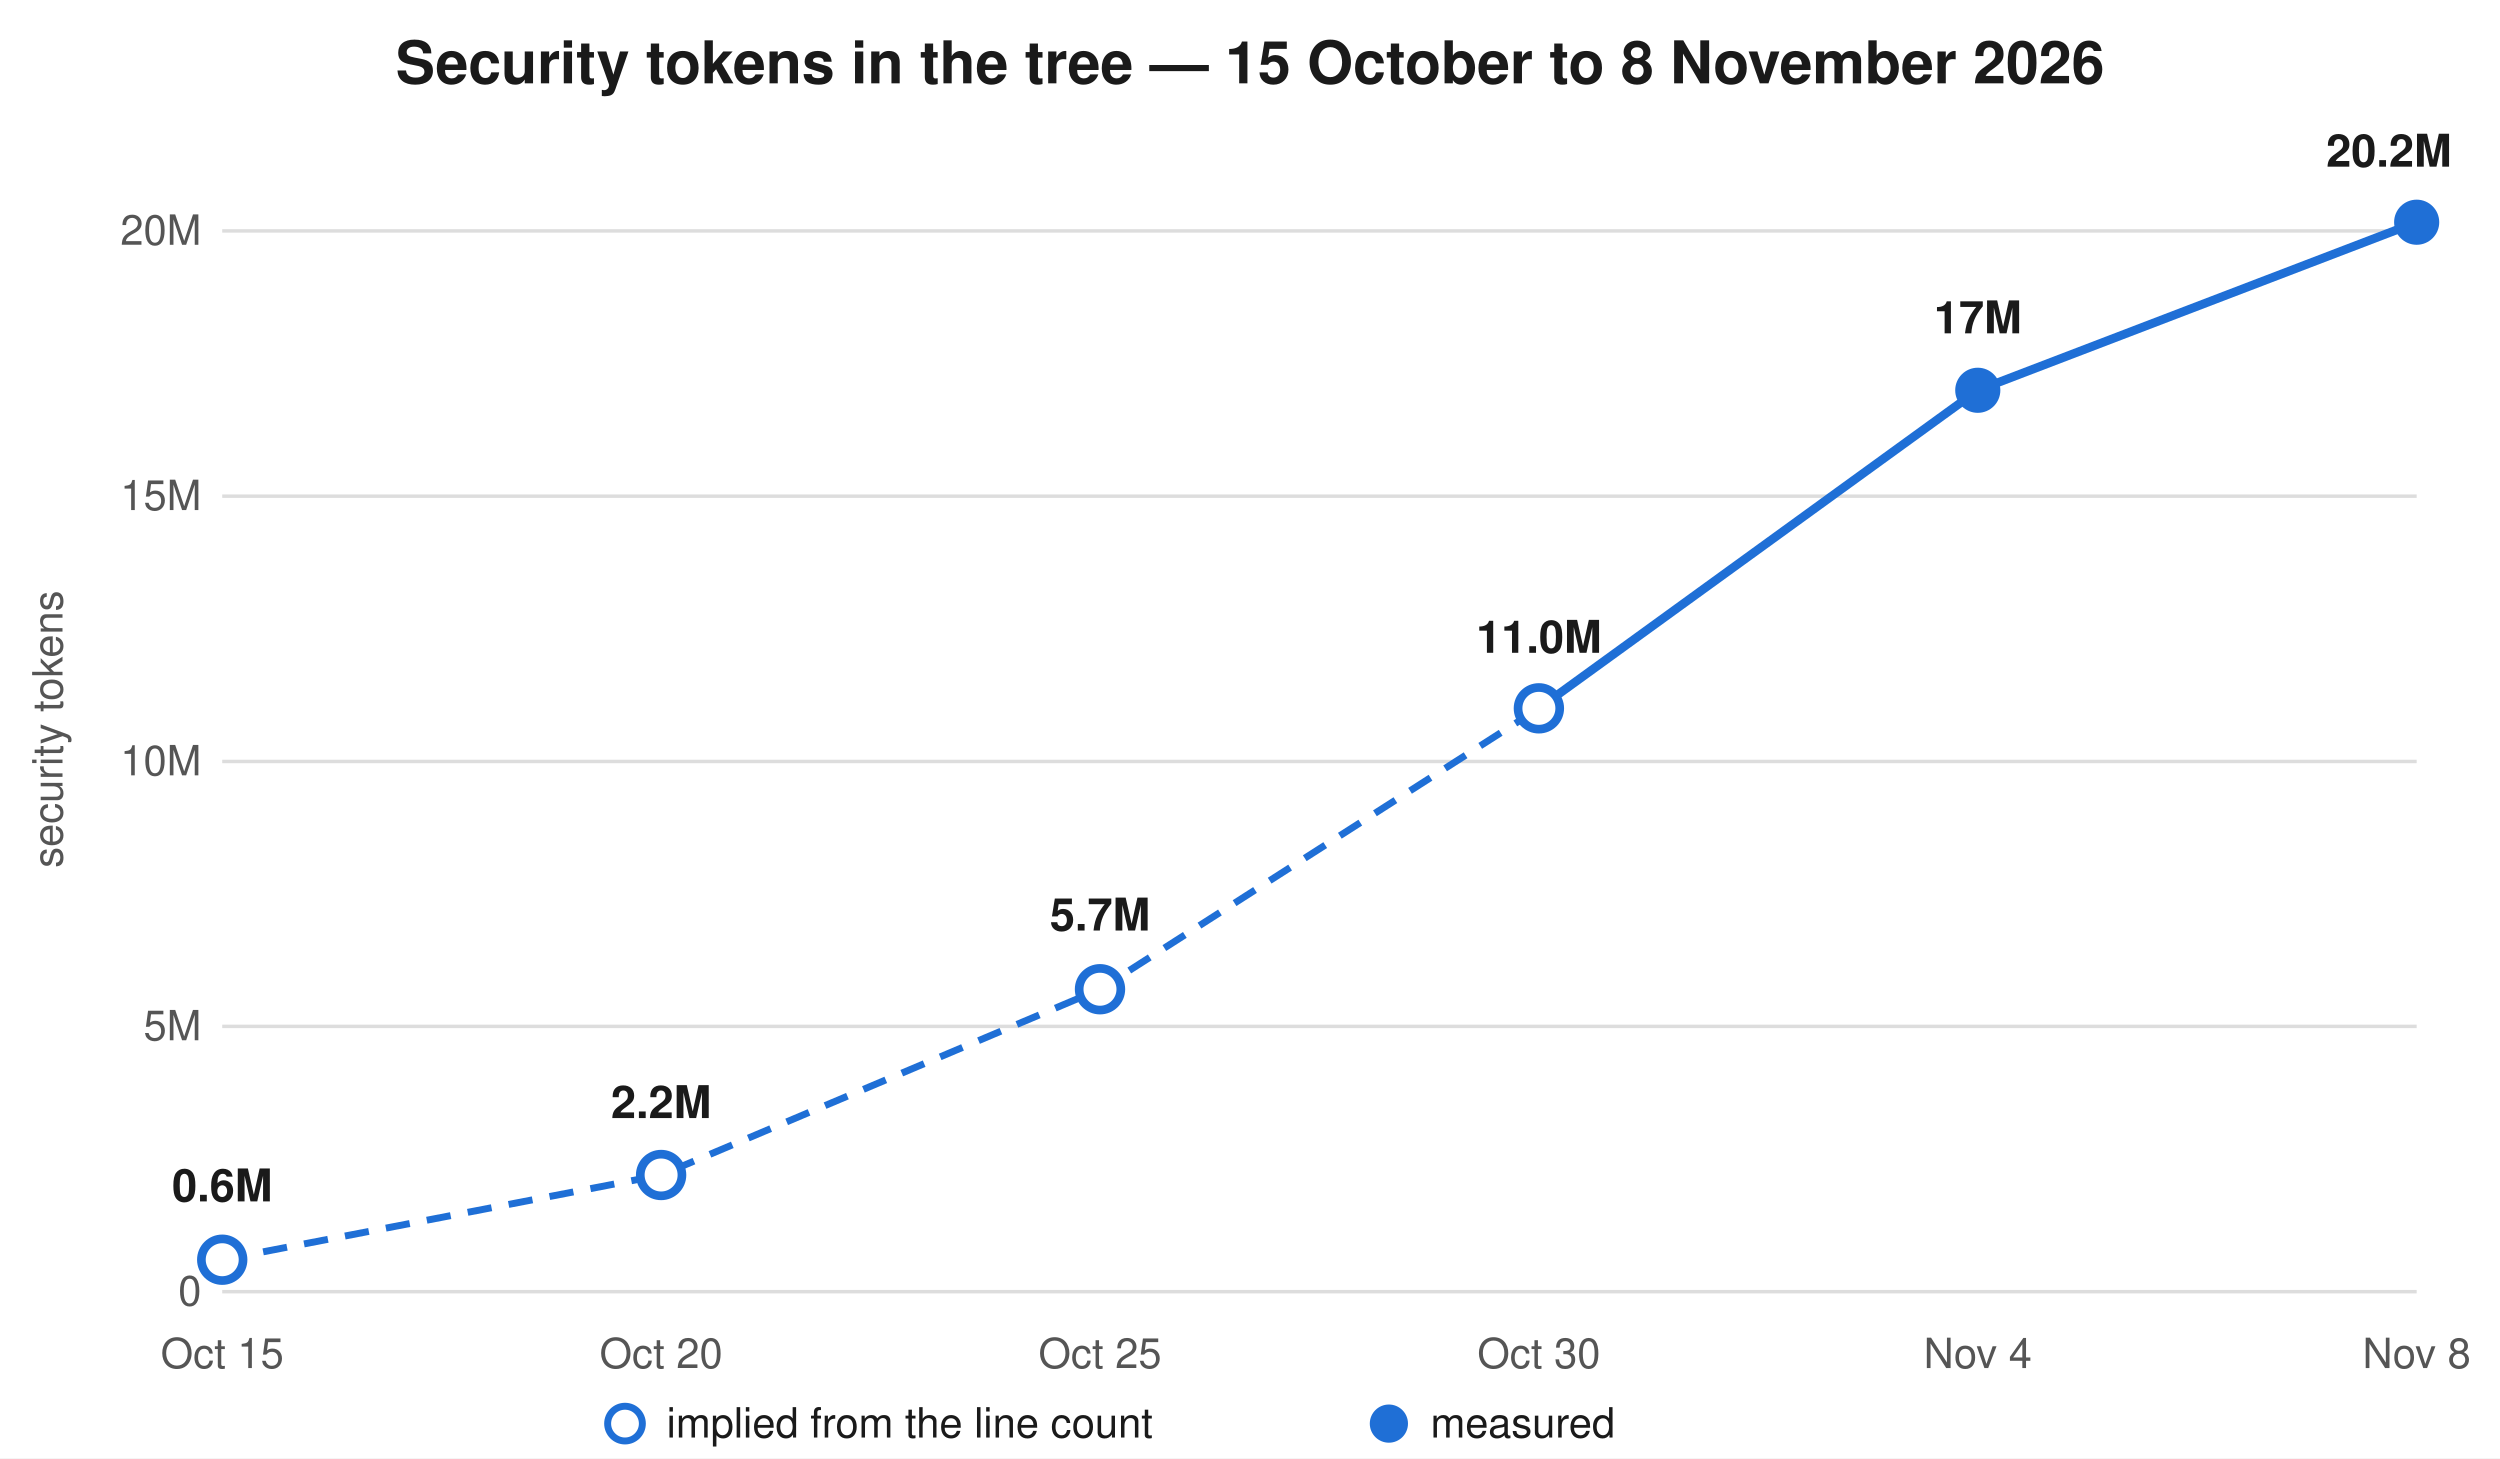
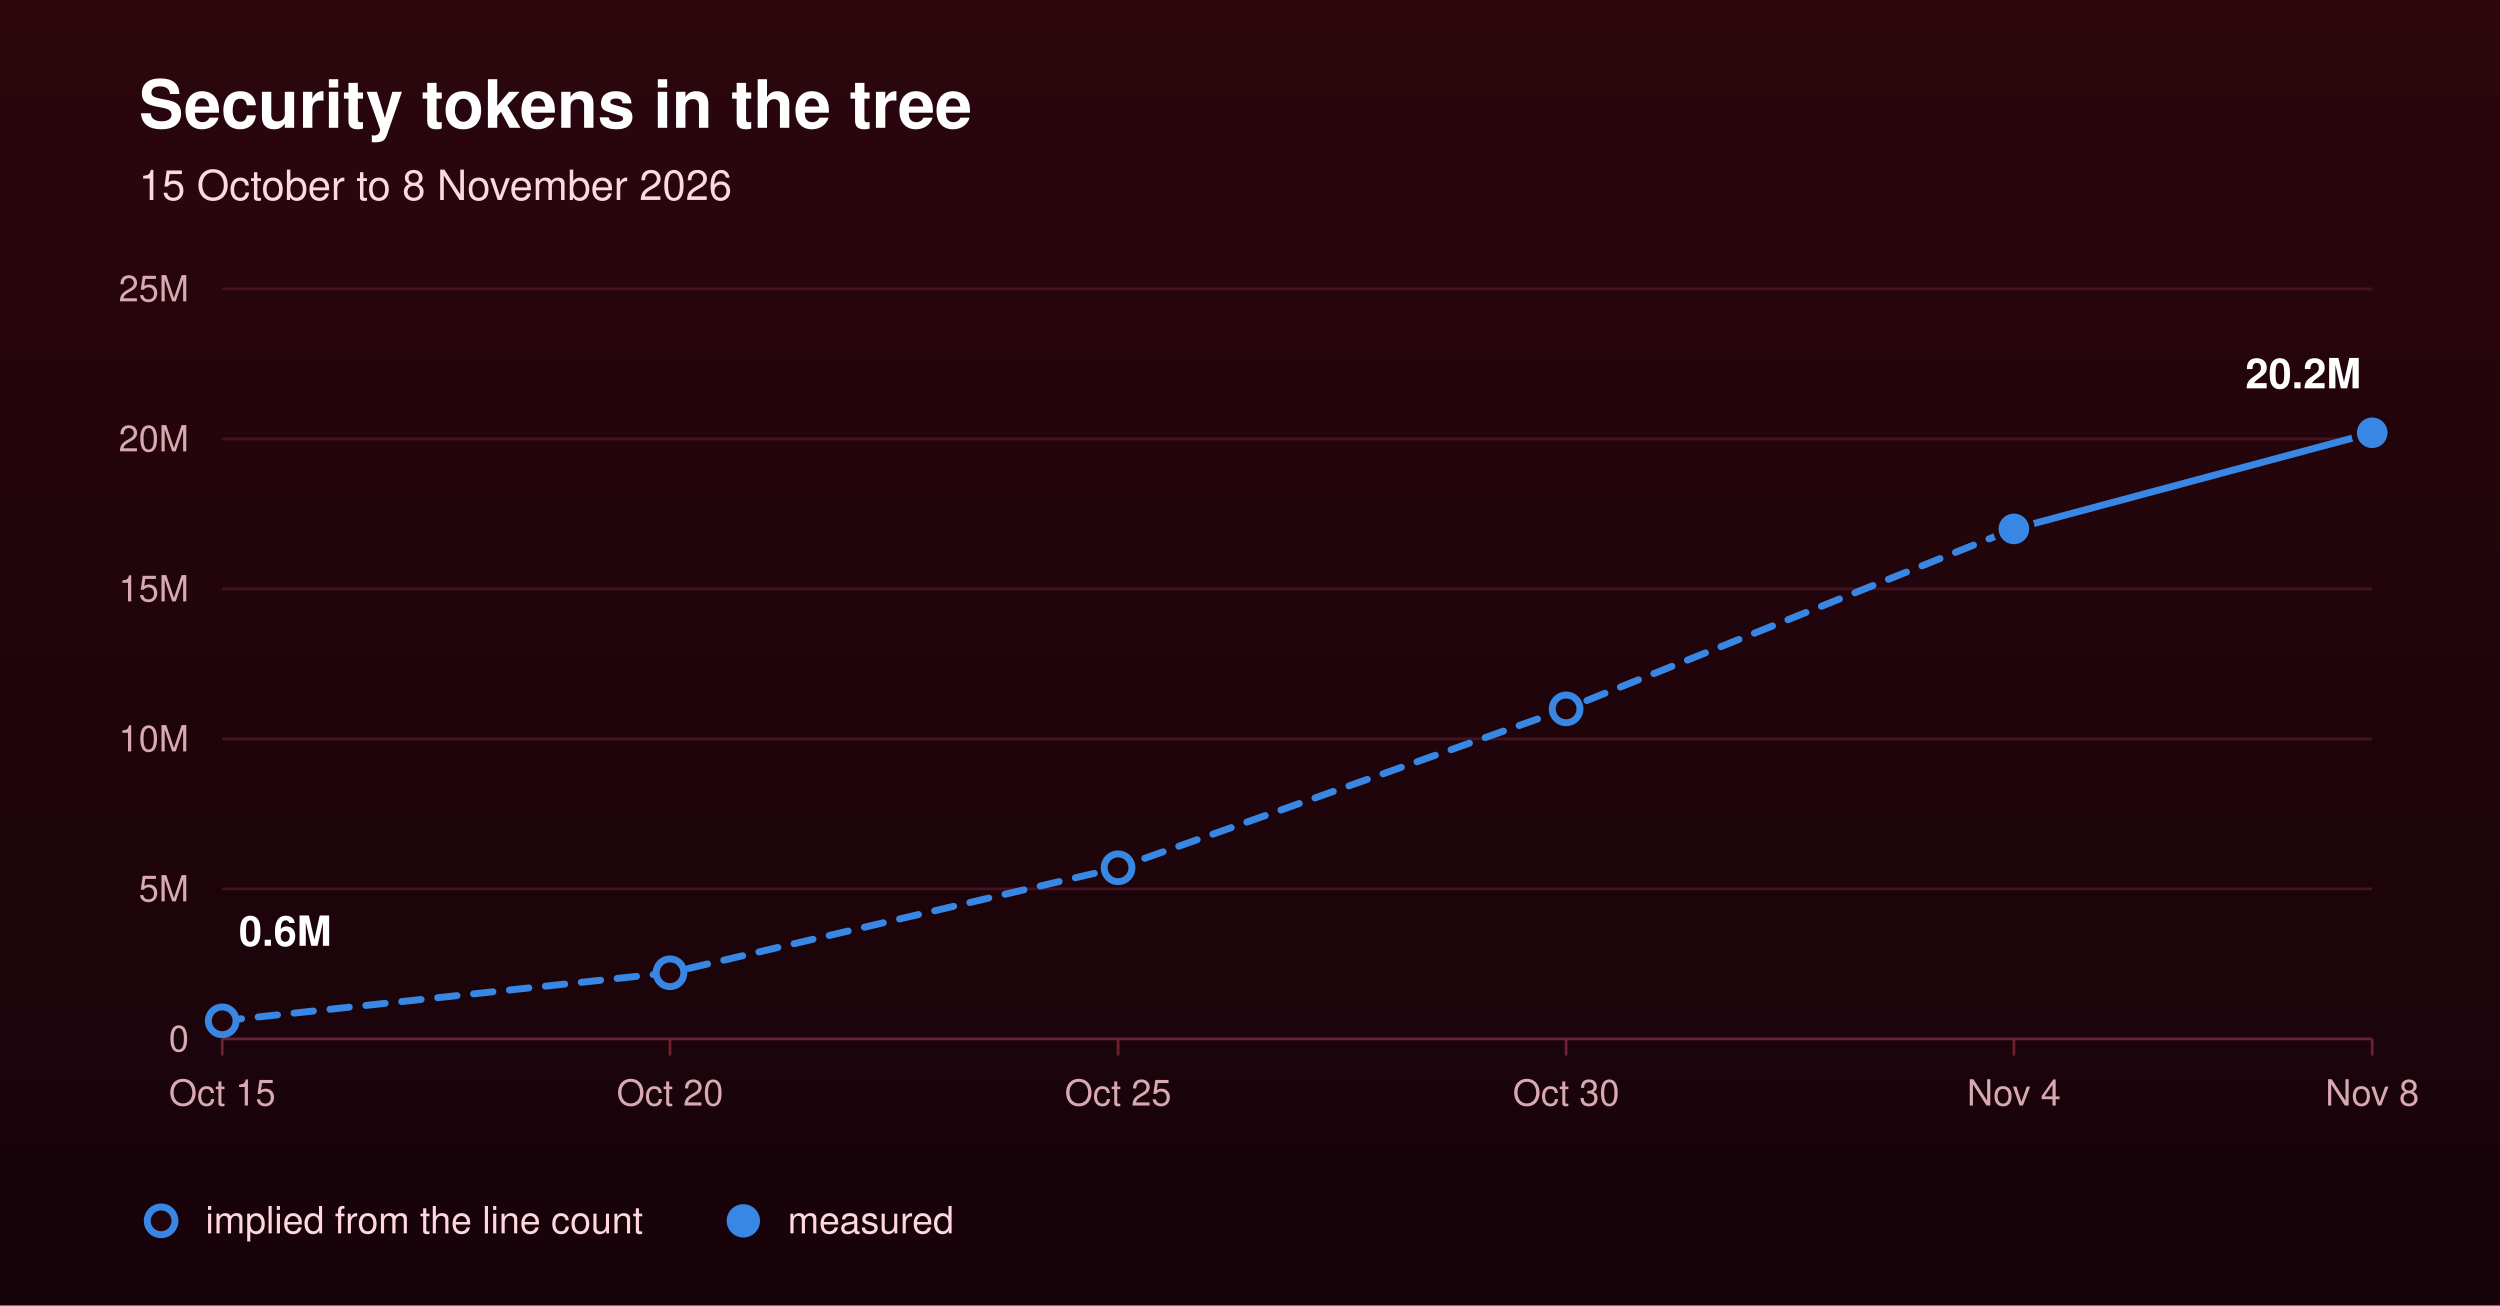
- <svg xmlns="http://www.w3.org/2000/svg" width="720" height="420" viewBox="0 0 720 420" font-family="Helvetica, Arial, sans-serif">
-   <rect width="720" height="420" fill="#ffffff" />
-   <text x="360" y="24" text-anchor="middle" fill="#1a1a1a" font-size="17" font-weight="bold">Security tokens in the tree — 15 October to 8 November 2026</text>
-   <g stroke="#dddddd" stroke-width="1">
-     <line x1="64" y1="372" x2="696" y2="372" />
-     <line x1="64" y1="295.6" x2="696" y2="295.6" />
-     <line x1="64" y1="219.3" x2="696" y2="219.3" />
-     <line x1="64" y1="142.9" x2="696" y2="142.9" />
-     <line x1="64" y1="66.5" x2="696" y2="66.5" />
-   </g>
-   <g fill="#555555" font-size="12" text-anchor="end">
-     <text x="58" y="376">0</text>
-     <text x="58" y="299.6">5M</text>
-     <text x="58" y="223.3">10M</text>
-     <text x="58" y="146.9">15M</text>
-     <text x="58" y="70.5">20M</text>
-   </g>
-   <text x="18" y="210" fill="#555555" font-size="12" text-anchor="middle" transform="rotate(-90 18 210)">security tokens</text>
-   <polyline points="64,362.8 190.4,338.4 316.8,284.9 443.2,204 569.6,112.4" fill="none" stroke="#1f6fd6" stroke-width="2" stroke-dasharray="7 5" />
-   <polyline points="443.2,204 569.6,112.4 696,64" fill="none" stroke="#1f6fd6" stroke-width="2.5" />
-   <g fill="#ffffff" stroke="#1f6fd6" stroke-width="2.5">
-     <circle cx="64" cy="362.8" r="6" />
-     <circle cx="190.4" cy="338.4" r="6" />
-     <circle cx="316.8" cy="284.9" r="6" />
-     <circle cx="443.2" cy="204" r="6" />
-   </g>
-   <g fill="#1f6fd6">
-     <circle cx="569.6" cy="112.4" r="6.5" />
-     <circle cx="696" cy="64" r="6.5" />
-   </g>
-   <g fill="#1a1a1a" font-size="13" font-weight="bold" text-anchor="middle">
-     <text x="64" y="346">0.6M</text>
-     <text x="190.4" y="322">2.2M</text>
-     <text x="316.8" y="268">5.7M</text>
-     <text x="443.2" y="188">11.0M</text>
-     <text x="569.6" y="96">17M</text>
-     <text x="688" y="48">20.2M</text>
-   </g>
-   <g fill="#555555" font-size="12" text-anchor="middle">
-     <text x="64" y="394">Oct 15</text>
-     <text x="190.4" y="394">Oct 20</text>
-     <text x="316.8" y="394">Oct 25</text>
-     <text x="443.2" y="394">Oct 30</text>
-     <text x="569.6" y="394">Nov 4</text>
-     <text x="696" y="394">Nov 8</text>
-   </g>
-   <g font-size="12" fill="#1a1a1a">
-     <circle cx="180" cy="410" r="5" fill="#ffffff" stroke="#1f6fd6" stroke-width="2" />
-     <text x="192" y="414">implied from the line count</text>
-     <circle cx="400" cy="410" r="5.5" fill="#1f6fd6" />
-     <text x="412" y="414">measured</text>
-   </g>
+ <svg xmlns="http://www.w3.org/2000/svg" width="900" height="470" viewBox="0 0 900 470" font-family="Helvetica, Arial, sans-serif">
+   <defs>
+     <linearGradient id="bg" x1="0" y1="0" x2="0" y2="1">
+       <stop offset="0" stop-color="#2b060d" />
+       <stop offset="1" stop-color="#17030a" />
+     </linearGradient>
+   </defs>
+   <rect width="900" height="470" fill="url(#bg)" />
+   <text x="50" y="46" fill="#ffffff" font-size="24" font-weight="bold">Security tokens in the tree</text>
+   <text x="50" y="72" fill="#ffd7de" font-size="15">15 October to 8 November 2026</text>
+   <path d="M 80 374 L 854 374" fill="none" stroke="#6a2130" stroke-width="1" />
+   <text x="68" y="378.5" text-anchor="end" fill="#d9a9b1" font-size="13">0</text>
+   <path d="M 80 320 L 854 320" fill="none" stroke="#45121d" stroke-width="1" />
+   <text x="68" y="324.5" text-anchor="end" fill="#d9a9b1" font-size="13">5M</text>
+   <path d="M 80 266 L 854 266" fill="none" stroke="#45121d" stroke-width="1" />
+   <text x="68" y="270.5" text-anchor="end" fill="#d9a9b1" font-size="13">10M</text>
+   <path d="M 80 212 L 854 212" fill="none" stroke="#45121d" stroke-width="1" />
+   <text x="68" y="216.5" text-anchor="end" fill="#d9a9b1" font-size="13">15M</text>
+   <path d="M 80 158 L 854 158" fill="none" stroke="#45121d" stroke-width="1" />
+   <text x="68" y="162.5" text-anchor="end" fill="#d9a9b1" font-size="13">20M</text>
+   <path d="M 80 104 L 854 104" fill="none" stroke="#45121d" stroke-width="1" />
+   <text x="68" y="108.5" text-anchor="end" fill="#d9a9b1" font-size="13">25M</text>
+   <path d="M 80 374 L 80 380" fill="none" stroke="#6a2130" stroke-width="1" />
+   <text x="80" y="398" text-anchor="middle" fill="#d9a9b1" font-size="13">Oct 15</text>
+   <path d="M 241.2 374 L 241.2 380" fill="none" stroke="#6a2130" stroke-width="1" />
+   <text x="241.2" y="398" text-anchor="middle" fill="#d9a9b1" font-size="13">Oct 20</text>
+   <path d="M 402.5 374 L 402.5 380" fill="none" stroke="#6a2130" stroke-width="1" />
+   <text x="402.5" y="398" text-anchor="middle" fill="#d9a9b1" font-size="13">Oct 25</text>
+   <path d="M 563.8 374 L 563.8 380" fill="none" stroke="#6a2130" stroke-width="1" />
+   <text x="563.8" y="398" text-anchor="middle" fill="#d9a9b1" font-size="13">Oct 30</text>
+   <path d="M 725 374 L 725 380" fill="none" stroke="#6a2130" stroke-width="1" />
+   <text x="725" y="398" text-anchor="middle" fill="#d9a9b1" font-size="13">Nov 4</text>
+   <path d="M 854 374 L 854 380" fill="none" stroke="#6a2130" stroke-width="1" />
+   <text x="854" y="398" text-anchor="middle" fill="#d9a9b1" font-size="13">Nov 8</text>
+   <path d="M 80 367.5 L 241.2 350.2 L 402.5 312.4 L 563.8 255.2 L 725 190.4" fill="none" stroke="#3987e5" stroke-width="2.5" stroke-dasharray="7 6" stroke-linejoin="round" stroke-linecap="round" />
+   <path d="M 725 190.4 L 854 155.8" fill="none" stroke="#3987e5" stroke-width="2.5" stroke-linejoin="round" stroke-linecap="round" />
+   <circle cx="80" cy="367.5" r="5" fill="#21050b" stroke="#3987e5" stroke-width="2.5" />
+   <circle cx="241.2" cy="350.2" r="5" fill="#21050b" stroke="#3987e5" stroke-width="2.5" />
+   <circle cx="402.5" cy="312.4" r="5" fill="#21050b" stroke="#3987e5" stroke-width="2.5" />
+   <circle cx="563.8" cy="255.2" r="5" fill="#21050b" stroke="#3987e5" stroke-width="2.5" />
+   <circle cx="725" cy="190.4" r="6.5" fill="#3987e5" stroke="#21050b" stroke-width="2" />
+   <circle cx="854" cy="155.8" r="6.5" fill="#3987e5" stroke="#21050b" stroke-width="2" />
+   <text x="86" y="340.5" fill="#ffffff" font-size="15" font-weight="bold">0.6M</text>
+   <text x="850" y="139.8" text-anchor="end" fill="#ffffff" font-size="15" font-weight="bold">20.2M</text>
+   <circle cx="58" cy="439.5" r="5" fill="#21050b" stroke="#3987e5" stroke-width="2.5" />
+   <text x="74" y="444" fill="#ffd7de" font-size="13.5">implied from the line count</text>
+   <circle cx="267.6" cy="439.5" r="6" fill="#3987e5" />
+   <text x="283.6" y="444" fill="#ffd7de" font-size="13.5">measured</text>
</svg>
